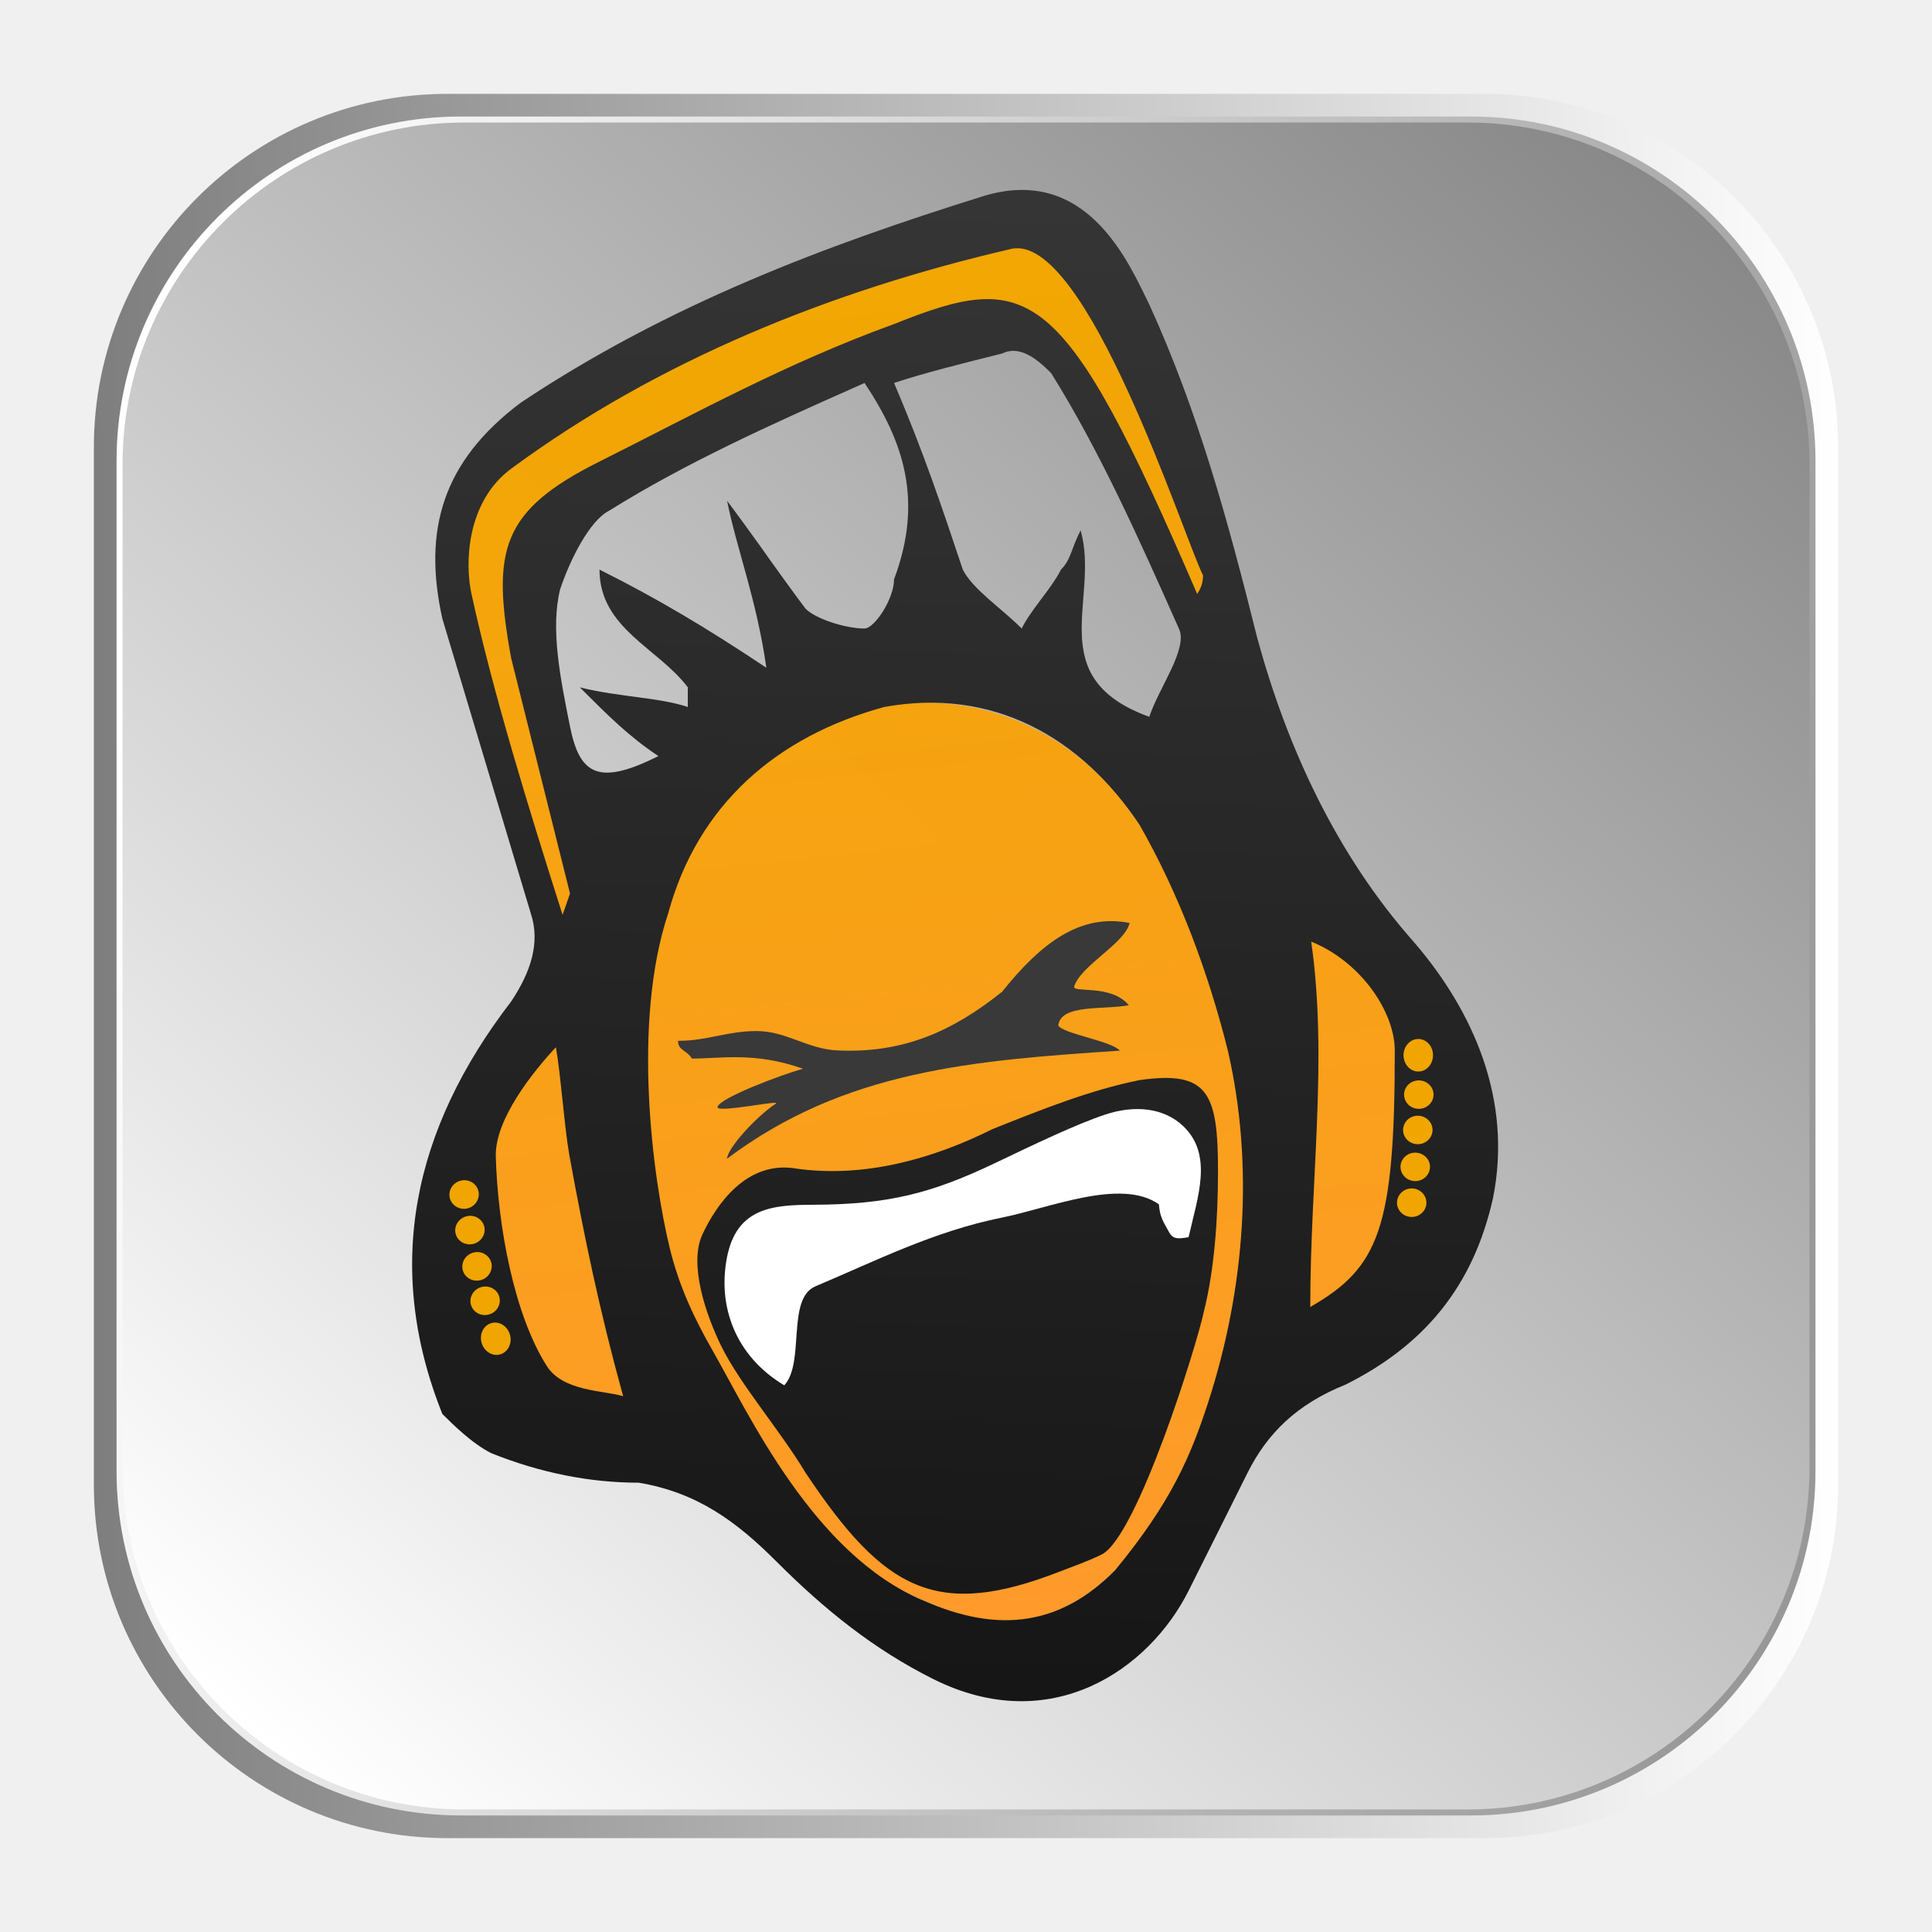
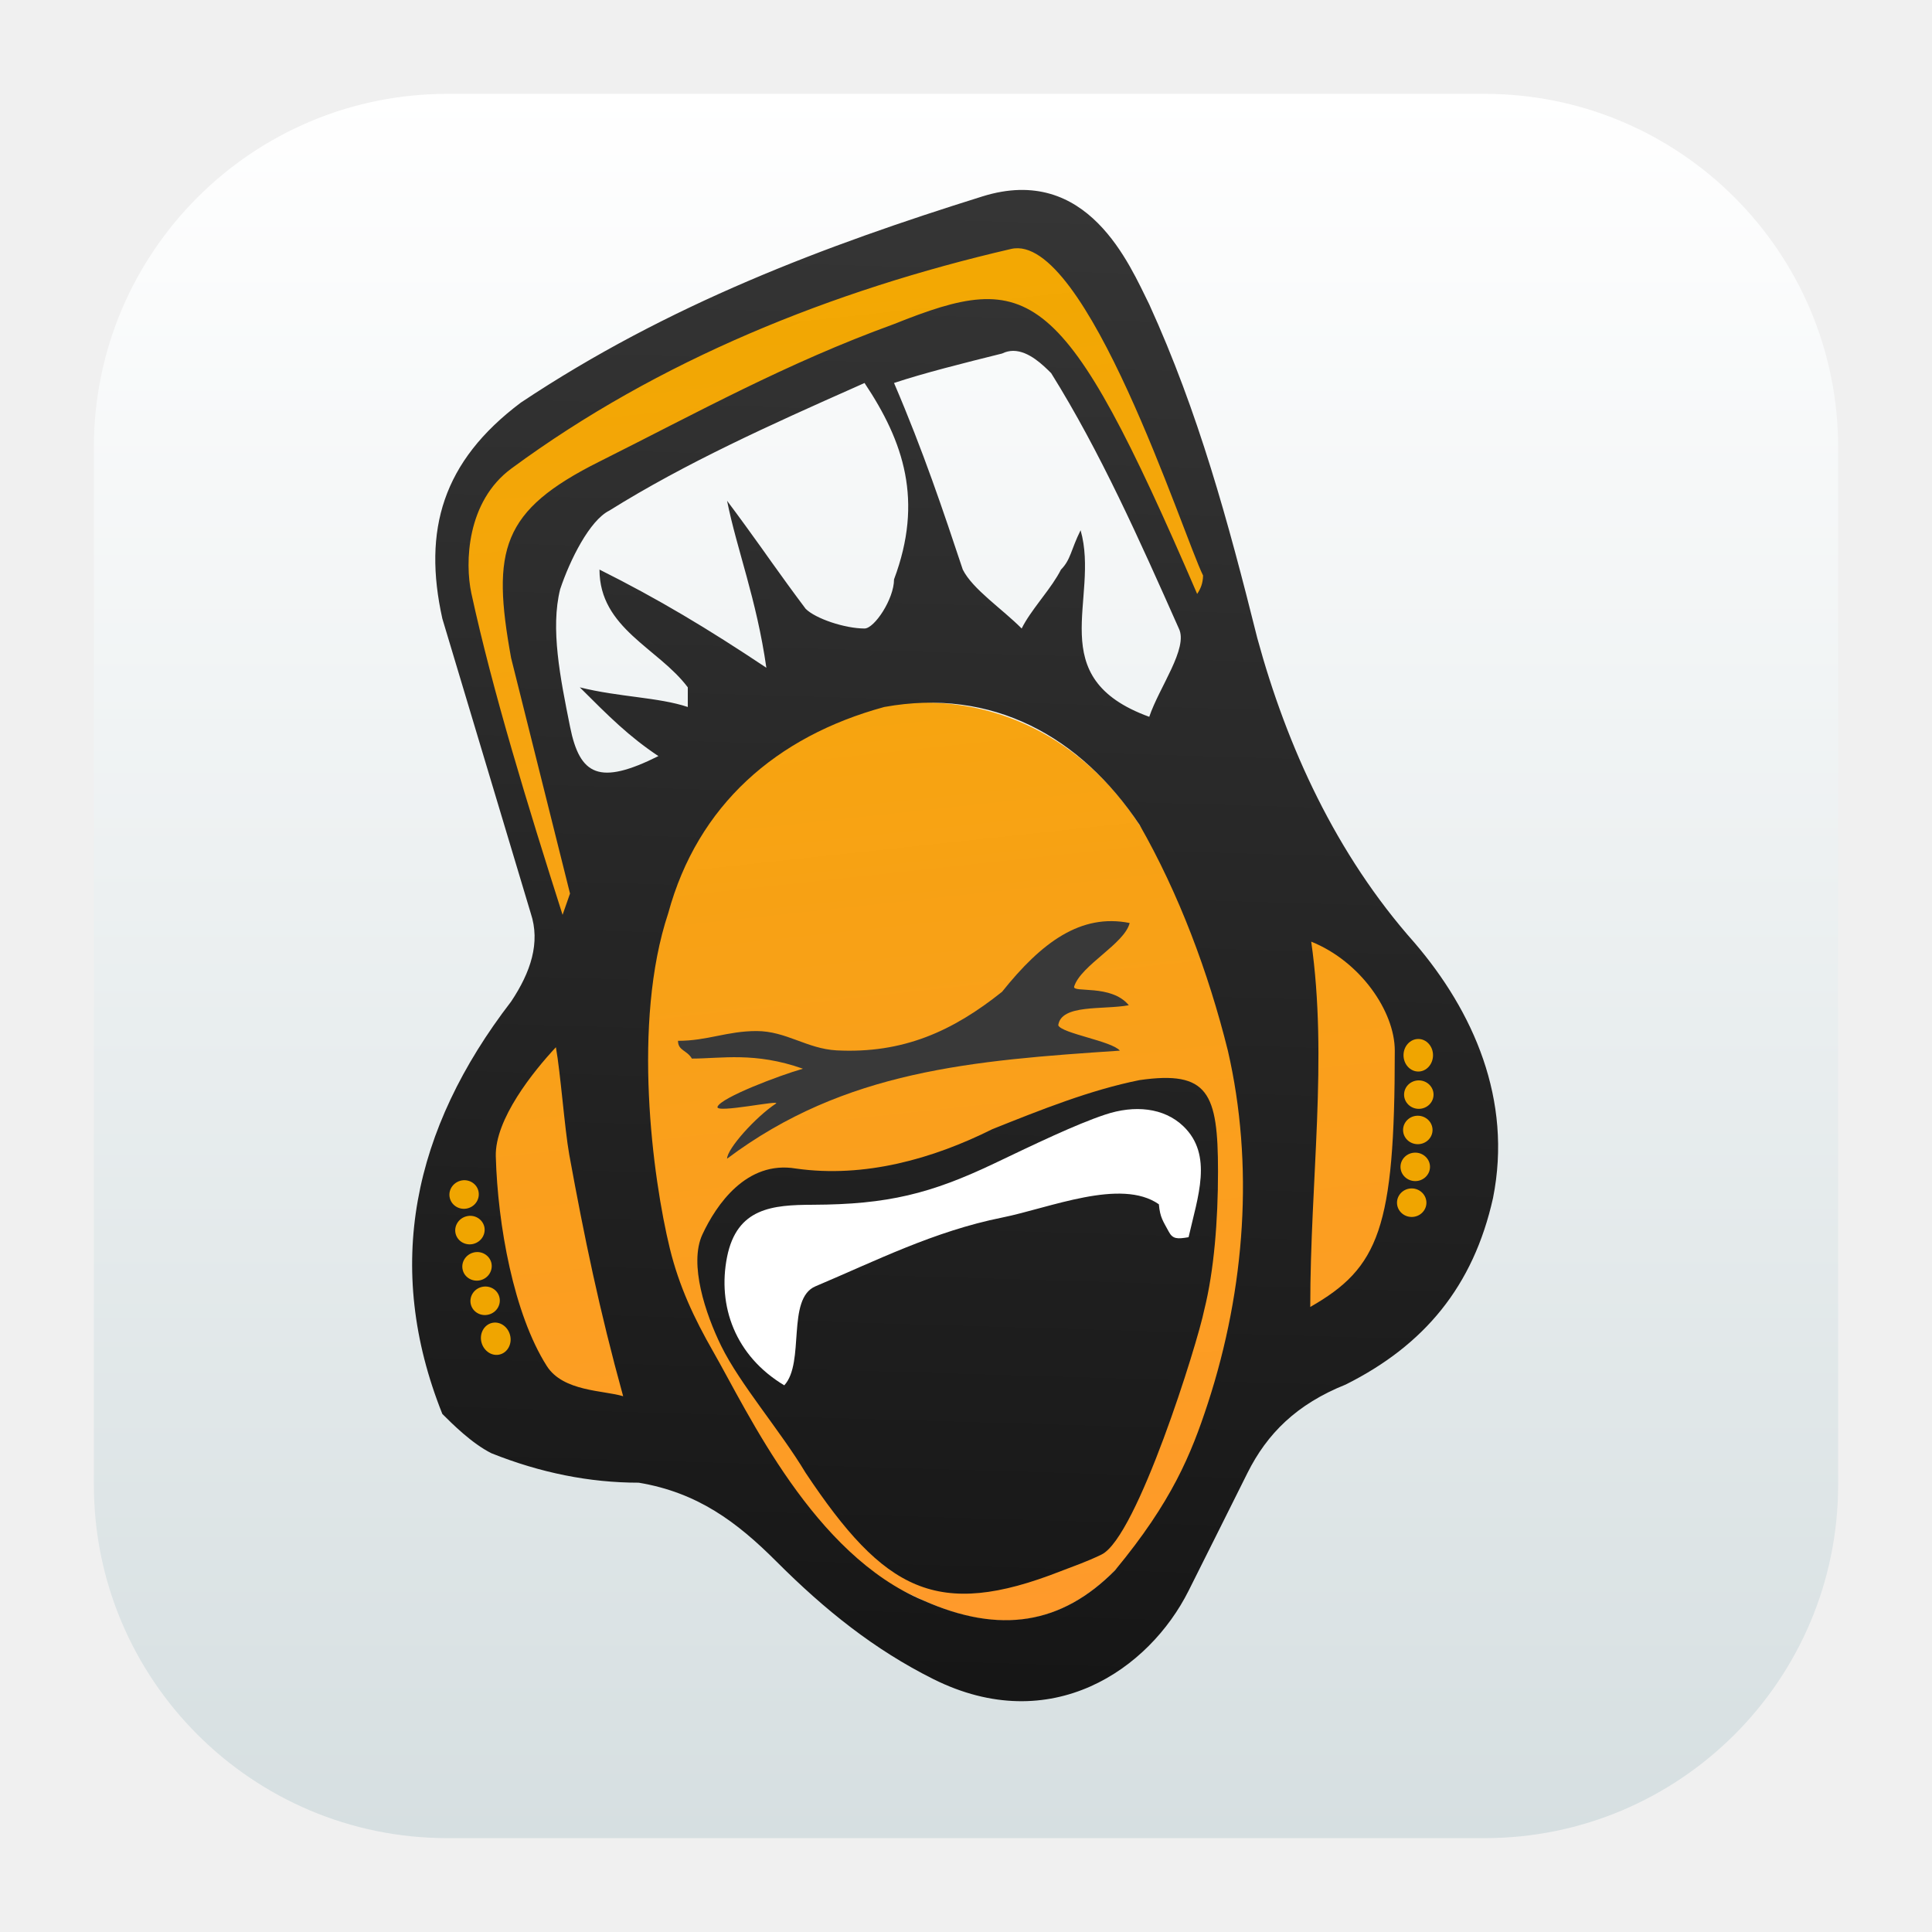
<svg xmlns="http://www.w3.org/2000/svg" clip-rule="evenodd" fill-rule="evenodd" stroke-linejoin="round" stroke-miterlimit="2" viewBox="0 0 48 48">
-   <linearGradient id="a" x2="1" gradientTransform="matrix(-43.3371 .543868 -.543868 -43.3371 44.338 -83.7845)" gradientUnits="userSpaceOnUse">
-     <stop stop-color="#fff" offset="0" />
-     <stop stop-color="#7e7e7e" offset="1" />
+   <linearGradient id="a" x2="1" gradientTransform="matrix(0 -43.1842 43.1842 0 24 45.5418)" gradientUnits="userSpaceOnUse">
+     <stop stop-color="#d6dfe1" offset="0" />
+     <stop stop-color="#fff" offset="1" />
  </linearGradient>
-   <linearGradient id="b" x2="1" gradientTransform="matrix(42.2224 9.29126 -9.29126 42.2224 -25.294 147.451)" gradientUnits="userSpaceOnUse">
-     <stop stop-color="#fff" offset="0" />
-     <stop stop-color="#989898" offset="1" />
-   </linearGradient>
-   <linearGradient id="c" x2="1" gradientTransform="matrix(34.4785 -38.8143 38.8143 34.4785 129.091 151.884)" gradientUnits="userSpaceOnUse">
-     <stop stop-color="#fff" offset="0" />
-     <stop stop-color="#888" offset="1" />
-   </linearGradient>
-   <linearGradient id="d" x2="1" gradientTransform="matrix(-3.36218 -33.8227 33.8227 -3.36218 414.522 2.16712)" gradientUnits="userSpaceOnUse">
+   <linearGradient id="b" x2="1" gradientTransform="matrix(-3.36218 -33.8227 33.8227 -3.36218 601.63 -16.4326)" gradientUnits="userSpaceOnUse">
    <stop stop-color="#ff9a2c" offset="0" />
    <stop stop-color="#f2a700" stop-opacity=".99" offset="1" />
  </linearGradient>
-   <linearGradient id="e" x2="1" gradientTransform="matrix(.836384 -37.0344 37.0344 .836384 388.822 50.1524)" gradientUnits="userSpaceOnUse">
+   <linearGradient id="c" x2="1" gradientTransform="matrix(.836384 -37.0344 37.0344 .836384 563.581 54.0992)" gradientUnits="userSpaceOnUse">
    <stop stop-color="#161616" offset="0" />
    <stop stop-color="#353535" offset="1" />
  </linearGradient>
  <path d="m45.668 11.114c0-4.847-3.935-8.782-8.782-8.782h-25.772c-4.847 0-8.782 3.935-8.782 8.782v25.772c0 4.847 3.935 8.782 8.782 8.782h25.772c4.847 0 8.782-3.935 8.782-8.782z" fill="url(#a)" />
-   <path d="m45.105 11.449c0-4.721-3.833-8.554-8.554-8.554h-25.102c-4.72 0-8.553 3.833-8.553 8.554v25.102c0 4.72 3.833 8.553 8.553 8.553h25.102c4.721 0 8.554-3.833 8.554-8.553z" fill="url(#b)" />
-   <path d="m44.956 11.537c0-4.687-3.806-8.493-8.493-8.493h-24.925c-4.688 0-8.493 3.806-8.493 8.493v24.925c0 4.688 3.805 8.493 8.493 8.493h24.925c4.687 0 8.493-3.805 8.493-8.493z" fill="url(#c)" />
-   <path d="m11.967 28.733c-.618-2.304 3.735-3.425 4.391-6.045.73-2.684 2.682-4.636 5.366-5.123 2.683-.488 5.069.65 6.532 2.847.976 1.708 6.474 2.117 6.718 4.068.321 1.497 1.434 4.873.417 6.654-1.308 2.285-4.936 2.983-5.622 4.765-.383.997-.936 1.888-1.458 2.402-1.464 1.952-3.181 2.46-5.367 1.464-3.114-1.419-4.544-2.541-5.444-4.689-.145-.339-2.765.881-3.703.188-1.574-1.16-1.671-5.933-1.83-6.531zm1.902-5.62c-.383.096-2.297-6.845-2.585-9.622-.288-2.776 2.873-3.447 6.99-5.696 4.117-2.252 7.401-3.183 8.904-1.103.952 1.319 3.112 8 3.112 8s-.382.603-.62.558c-.239-.049-3.163-6.355-4.119-7.217-.958-.861-4.131.838-6.903 2.155-2.752 1.309-4.683 2.394-5.401 4.116-.719 1.724 1.866 8.331 1.866 8.331s-.861.382-1.244.478z" fill="url(#d)" fill-rule="nonzero" />
-   <path d="m24.407 4.88c2.622-.82 3.659 1.707 4.146 2.683 1.222 2.683 1.953 5.366 2.685 8.294.732 2.685 1.952 5.368 3.903 7.563 1.464 1.707 2.44 3.903 1.953 6.343-.489 2.195-1.709 3.659-3.659 4.635-1.22.488-1.953 1.219-2.441 2.195-.488.977-.974 1.953-1.464 2.929-.977 1.951-3.414 3.657-6.343 2.194-1.463-.732-2.684-1.707-3.903-2.927-.975-.975-1.951-1.707-3.415-1.952-1.219 0-2.439-.244-3.659-.731-.489-.245-.976-.733-1.22-.977-1.463-3.659-.732-7.074 1.708-10.245.488-.732.732-1.464.488-2.196-.732-2.44-1.465-4.88-2.196-7.318-.487-2.196 0-3.904 1.951-5.368 3.661-2.439 7.562-3.902 11.466-5.122zm-6.696 28.686c.893 1.559 2.5 5.061 5.233 6.199 1.899.845 3.432.593 4.76-.753 1.412-1.706 1.889-2.876 2.304-4.144.935-2.865 1.148-5.943.498-8.765-.486-1.951-1.218-3.903-2.195-5.611-1.464-2.195-3.659-3.415-6.342-2.927-2.685.732-4.636 2.439-5.367 5.123-.904 2.713-.389 6.574.041 8.335.231.944.61 1.742 1.068 2.543zm-.26-2.896c.341-.732 1.093-1.844 2.322-1.638 1.706.243 3.414-.245 4.879-.977 1.219-.488 2.439-.975 3.659-1.22 1.709-.245 1.95.319 1.95 2.268 0 1.221-.098 2.466-.342 3.441-.165.824-1.671 5.654-2.552 6.078-.39.189-.676.282-1.007.411-3.089 1.214-4.392.489-6.344-2.44-.634-1.056-1.629-2.198-2.099-3.155-.386-.788-.807-2.035-.466-2.768zm-1.969 4.019c-.592-2.147-.965-3.952-1.339-6.002-.114-.633-.217-2.035-.332-2.669-.559.599-1.519 1.79-1.493 2.713.047 1.7.445 3.914 1.267 5.207.406.639 1.419.603 1.897.751zm17.071-2.218c1.707-.976 2.1-1.952 2.1-6.368 0-.976-.857-2.219-2.076-2.708.417 2.927-.024 5.904-.024 9.076zm-18.576-9.742.185-.529-1.464-5.854c-.488-2.684-.244-3.66 2.196-4.879 2.439-1.221 4.635-2.441 7.318-3.416 3.384-1.354 4.191-1.047 7.531 6.705.084-.125.143-.259.147-.458-.487-.977-2.91-8.545-4.77-8.113-4.44 1.028-8.76 2.763-12.413 5.454-1.116.82-1.158 2.344-.997 3.097.528 2.438 1.418 5.331 2.267 7.993zm7.297-13.122c-2.127.944-4.245 1.897-6.136 3.079-.488.243-.976 1.22-1.221 1.953-.244.976 0 2.195.245 3.413.243 1.22.732 1.464 2.196.733-.732-.488-1.22-.976-1.953-1.708.976.244 1.953.244 2.683.488v-.488c-.73-.976-2.194-1.462-2.194-2.926 1.464.732 2.684 1.464 4.146 2.439-.244-1.707-.731-2.929-.976-4.148.321.427.594.807.863 1.182l.227.32c.268.375.542.755.862 1.181.244.245.976.49 1.463.49.245 0 .733-.732.733-1.221.732-1.952.244-3.416-.733-4.879zm3.894-.89c-.089.001-.18.021-.271.066-.977.243-1.953.488-2.685.732.732 1.708 1.22 3.171 1.708 4.636.244.488.977.974 1.463 1.464.114-.23.283-.458.454-.688l.068-.091c.172-.228.34-.458.455-.685.244-.245.244-.489.487-.977.488 1.709-.976 3.66 1.706 4.635.245-.732.977-1.708.735-2.194-.977-2.197-1.953-4.392-3.172-6.344-.198-.197-.555-.553-.942-.554z" fill="url(#e)" fill-rule="nonzero" />
-   <path d="m35.074 29.526c.201 0 .365.16.365.355s-.164.354-.366.354-.365-.159-.365-.354.163-.355.365-.355zm.088-.889c.201 0 .366.159.366.353 0 .195-.165.354-.366.354-.203 0-.367-.159-.367-.354 0-.194.164-.353.367-.353zm.063-.917c.201 0 .366.159.366.354s-.165.353-.366.353c-.203 0-.366-.158-.366-.353s.163-.354.366-.354zm.024-.878c.202 0 .367.158.367.354 0 .195-.165.353-.367.353-.201 0-.365-.158-.365-.353 0-.196.164-.354.365-.354zm-.011-1.029c.201 0 .365.181.365.403 0 .224-.164.406-.365.406-.203 0-.368-.182-.368-.406 0-.222.165-.403.368-.403z" fill="#f2a700" fill-opacity=".99" />
-   <path d="m11.622 30.02c-.195.052-.394-.06-.445-.249s.068-.383.263-.436c.194-.053.395.06.444.247.05.19-.065.385-.262.438zm.144.883c-.194.052-.394-.058-.445-.247-.05-.189.069-.384.263-.436.196-.054.394.059.446.247.049.189-.068.383-.264.436zm.176.902c-.194.051-.395-.059-.444-.247-.052-.19.067-.385.262-.438s.394.059.446.248c.049.19-.068.385-.264.437zm.202.854c-.195.053-.394-.058-.445-.247-.049-.189.067-.384.263-.436.195-.052.395.058.444.247.051.189-.067.385-.262.436zm.276.992c-.194.052-.398-.081-.457-.296-.058-.215.056-.432.25-.485.196-.052.4.08.458.296.059.215-.055.434-.251.485z" fill="#f2a700" fill-opacity=".99" />
+   <path d="m11.967 28.733c-.618-2.304 3.735-3.425 4.391-6.045.73-2.684 2.682-4.636 5.366-5.123 2.683-.488 5.069.65 6.532 2.847.976 1.708 6.474 2.117 6.718 4.068.321 1.497 1.434 4.873.417 6.654-1.308 2.285-4.936 2.983-5.622 4.765-.383.997-.936 1.888-1.458 2.402-1.464 1.952-3.181 2.46-5.367 1.464-3.114-1.419-4.544-2.541-5.444-4.689-.145-.339-2.765.881-3.703.188-1.574-1.16-1.671-5.933-1.83-6.531zm1.902-5.62c-.383.096-2.297-6.845-2.585-9.622-.288-2.776 2.873-3.447 6.99-5.696 4.117-2.252 7.401-3.183 8.904-1.103.952 1.319 3.112 8 3.112 8s-.382.603-.62.558c-.239-.049-3.163-6.355-4.119-7.217-.958-.861-4.131.838-6.903 2.155-2.752 1.309-4.683 2.394-5.401 4.116-.719 1.724 1.866 8.331 1.866 8.331s-.861.382-1.244.478z" fill="url(#b)" fill-rule="nonzero" />
+   <path d="m24.407 4.88c2.622-.82 3.659 1.707 4.146 2.683 1.222 2.683 1.953 5.366 2.685 8.294.732 2.685 1.952 5.368 3.903 7.563 1.464 1.707 2.44 3.903 1.953 6.343-.489 2.195-1.709 3.659-3.659 4.635-1.22.488-1.953 1.219-2.441 2.195-.488.977-.974 1.953-1.464 2.929-.977 1.951-3.414 3.657-6.343 2.194-1.463-.732-2.684-1.707-3.903-2.927-.975-.975-1.951-1.707-3.415-1.952-1.219 0-2.439-.244-3.659-.731-.489-.245-.976-.733-1.22-.977-1.463-3.659-.732-7.074 1.708-10.245.488-.732.732-1.464.488-2.196-.732-2.44-1.465-4.88-2.196-7.318-.487-2.196 0-3.904 1.951-5.368 3.661-2.439 7.562-3.902 11.466-5.122zm-6.696 28.686c.893 1.559 2.5 5.061 5.233 6.199 1.899.845 3.432.593 4.76-.753 1.412-1.706 1.889-2.876 2.304-4.144.935-2.865 1.148-5.943.498-8.765-.486-1.951-1.218-3.903-2.195-5.611-1.464-2.195-3.659-3.415-6.342-2.927-2.685.732-4.636 2.439-5.367 5.123-.904 2.713-.389 6.574.041 8.335.231.944.61 1.742 1.068 2.543zm-.26-2.896c.341-.732 1.093-1.844 2.322-1.638 1.706.243 3.414-.245 4.879-.977 1.219-.488 2.439-.975 3.659-1.22 1.709-.245 1.95.319 1.95 2.268 0 1.221-.098 2.466-.342 3.441-.165.824-1.671 5.654-2.552 6.078-.39.189-.676.282-1.007.411-3.089 1.214-4.392.489-6.344-2.44-.634-1.056-1.629-2.198-2.099-3.155-.386-.788-.807-2.035-.466-2.768zm-1.969 4.019c-.592-2.147-.965-3.952-1.339-6.002-.114-.633-.217-2.035-.332-2.669-.559.599-1.519 1.79-1.493 2.713.047 1.7.445 3.914 1.267 5.207.406.639 1.419.603 1.897.751zm17.071-2.218c1.707-.976 2.1-1.952 2.1-6.368 0-.976-.857-2.219-2.076-2.708.417 2.927-.024 5.904-.024 9.076zm-18.576-9.742.185-.529-1.464-5.854c-.488-2.684-.244-3.66 2.196-4.879 2.439-1.221 4.635-2.441 7.318-3.416 3.384-1.354 4.191-1.047 7.531 6.705.084-.125.143-.259.147-.458-.487-.977-2.91-8.545-4.77-8.113-4.44 1.028-8.76 2.763-12.413 5.454-1.116.82-1.158 2.344-.997 3.097.528 2.438 1.418 5.331 2.267 7.993zm7.297-13.122c-2.127.944-4.245 1.897-6.136 3.079-.488.243-.976 1.22-1.221 1.953-.244.976 0 2.195.245 3.413.243 1.22.732 1.464 2.196.733-.732-.488-1.22-.976-1.953-1.708.976.244 1.953.244 2.683.488v-.488c-.73-.976-2.194-1.462-2.194-2.926 1.464.732 2.684 1.464 4.146 2.439-.244-1.707-.731-2.929-.976-4.148.321.427.594.807.863 1.182l.227.32c.268.375.542.755.862 1.181.244.245.976.49 1.463.49.245 0 .733-.732.733-1.221.732-1.952.244-3.416-.733-4.879zm3.894-.89c-.089.001-.18.021-.271.066-.977.243-1.953.488-2.685.732.732 1.708 1.22 3.171 1.708 4.636.244.488.977.974 1.463 1.464.114-.23.283-.458.454-.688l.068-.091c.172-.228.34-.458.455-.685.244-.245.244-.489.487-.977.488 1.709-.976 3.66 1.706 4.635.245-.732.977-1.708.735-2.194-.977-2.197-1.953-4.392-3.172-6.344-.198-.197-.555-.553-.942-.554z" fill="url(#c)" fill-rule="nonzero" />
+   <path d="m35.073 29.526c.201 0 .366.16.366.355s-.164.354-.366.354-.365-.159-.365-.354.163-.355.365-.355zm.089-.889c.201 0 .366.159.366.353 0 .195-.165.354-.366.354-.203 0-.367-.159-.367-.354 0-.194.164-.353.367-.353zm.063-.917c.201 0 .366.159.366.354s-.165.353-.366.353c-.203 0-.366-.158-.366-.353s.163-.354.366-.354zm.024-.878c.202 0 .367.158.367.354 0 .195-.165.353-.367.353-.201 0-.365-.158-.365-.353 0-.196.164-.354.365-.354zm-.011-1.029c.201 0 .365.181.365.403 0 .224-.164.406-.365.406-.203 0-.368-.182-.368-.406 0-.222.165-.403.368-.403zm-23.616 4.207c-.195.052-.394-.06-.445-.249s.068-.383.263-.436c.194-.053.395.06.444.247.05.19-.065.385-.262.438zm.144.883c-.194.052-.394-.058-.445-.247-.05-.189.069-.384.263-.436.196-.054.394.059.446.247.049.189-.068.383-.264.436zm.176.902c-.194.051-.395-.059-.444-.247-.052-.19.067-.385.262-.438s.394.059.446.248c.049.19-.068.385-.264.437zm.202.854c-.195.053-.394-.058-.445-.247-.049-.189.067-.384.263-.436.195-.052.395.058.444.247.051.189-.067.385-.262.436zm.276.992c-.194.052-.398-.081-.457-.296-.058-.215.056-.432.25-.485.196-.052.4.08.458.296.059.215-.055.434-.251.485z" fill="#f2a700" fill-opacity=".99" />
  <g fill-rule="nonzero">
    <path d="m29.53 30.738c-.278.047-.393.05-.492-.137-.137-.258-.217-.346-.246-.681-.943-.66-2.716.093-3.895.33-1.693.341-3.129 1.071-4.637 1.708-.726.307-.255 1.898-.775 2.46-1.22-.731-1.664-1.971-1.421-3.191.245-1.219 1.127-1.292 2.133-1.295 1.858-.007 2.929-.275 4.517-1.032.97-.463 2.009-.964 2.74-1.207.731-.245 1.462-.176 1.946.288.746.716.356 1.757.13 2.757z" fill="#fff" />
    <path d="m28.066 22.932c-.13.52-1.211 1.048-1.379 1.578-.052.167.923-.067 1.358.465-.64.118-1.682-.033-1.753.498.084.203 1.332.391 1.531.63-3.659.245-6.831.487-9.759 2.684 0-.244.706-1.033 1.211-1.367.163-.109-1.521.255-1.448.076.09-.229 1.545-.781 2.122-.944-1.195-.423-2.026-.252-2.759-.252-.126-.212-.345-.197-.345-.441.733 0 1.219-.243 1.951-.243.733 0 1.252.439 1.984.48 1.66.086 2.895-.48 4.117-1.456.974-1.22 1.95-1.952 3.169-1.708z" fill="#393939" />
  </g>
</svg>
